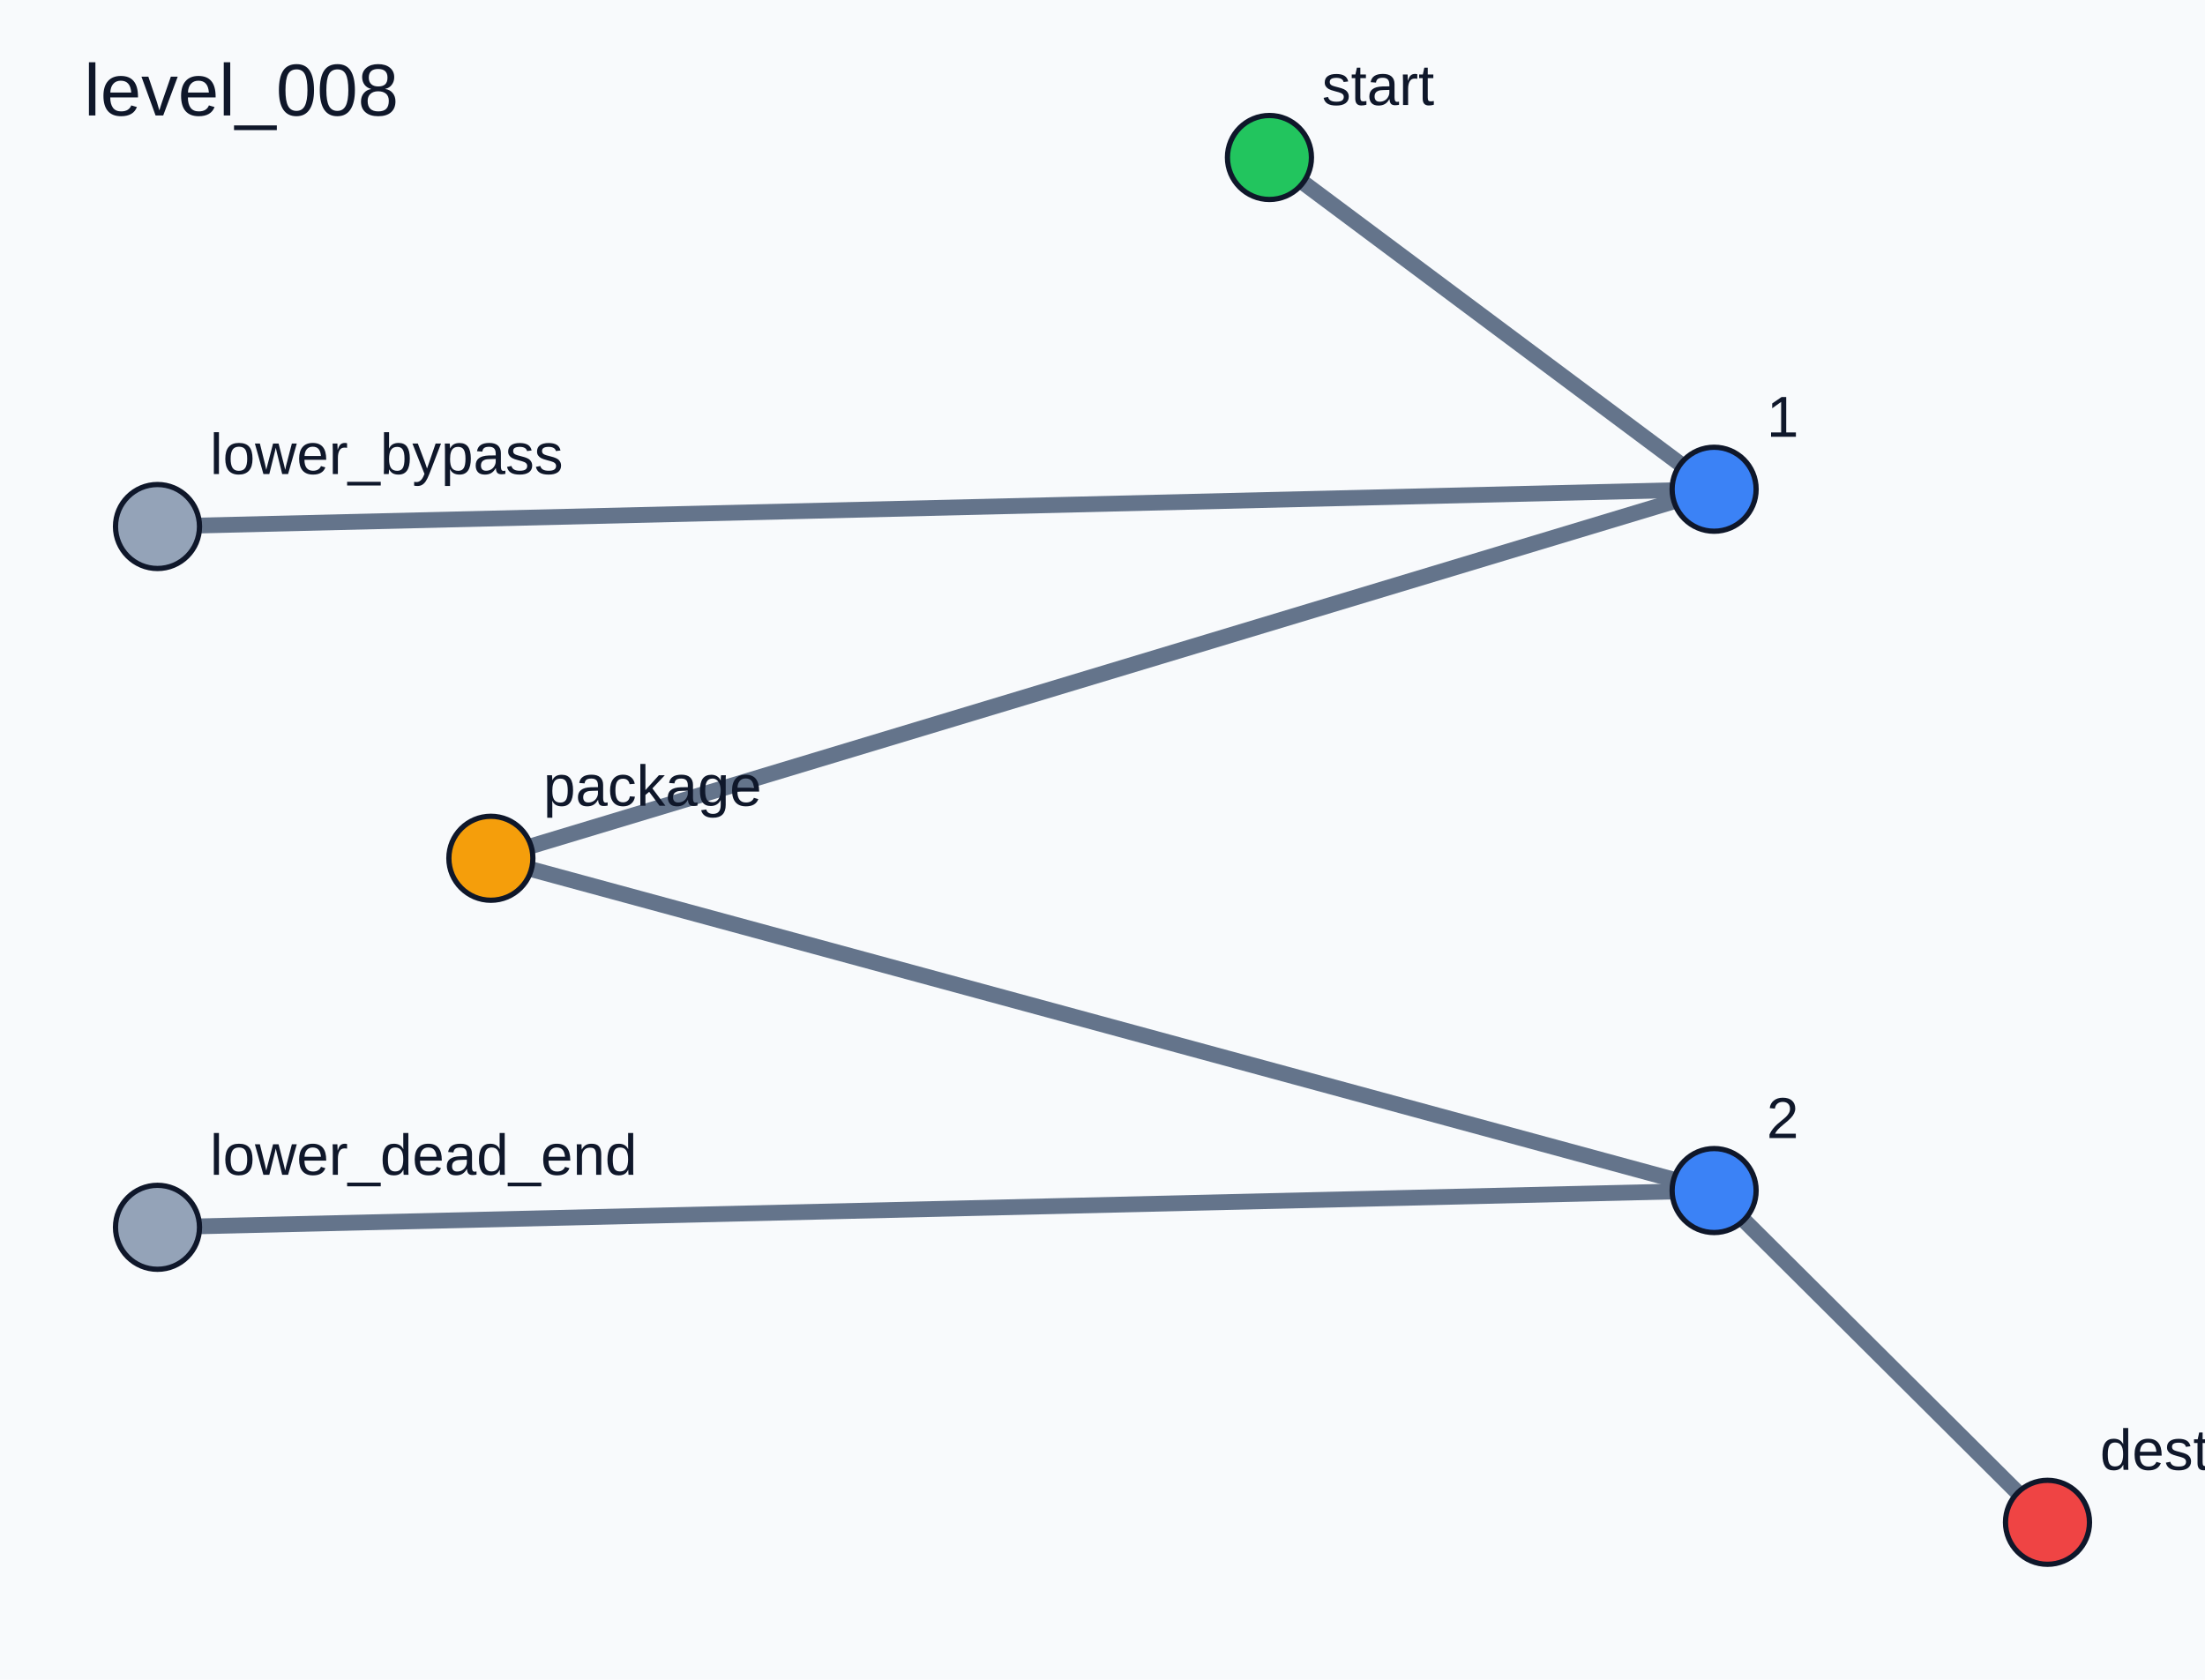
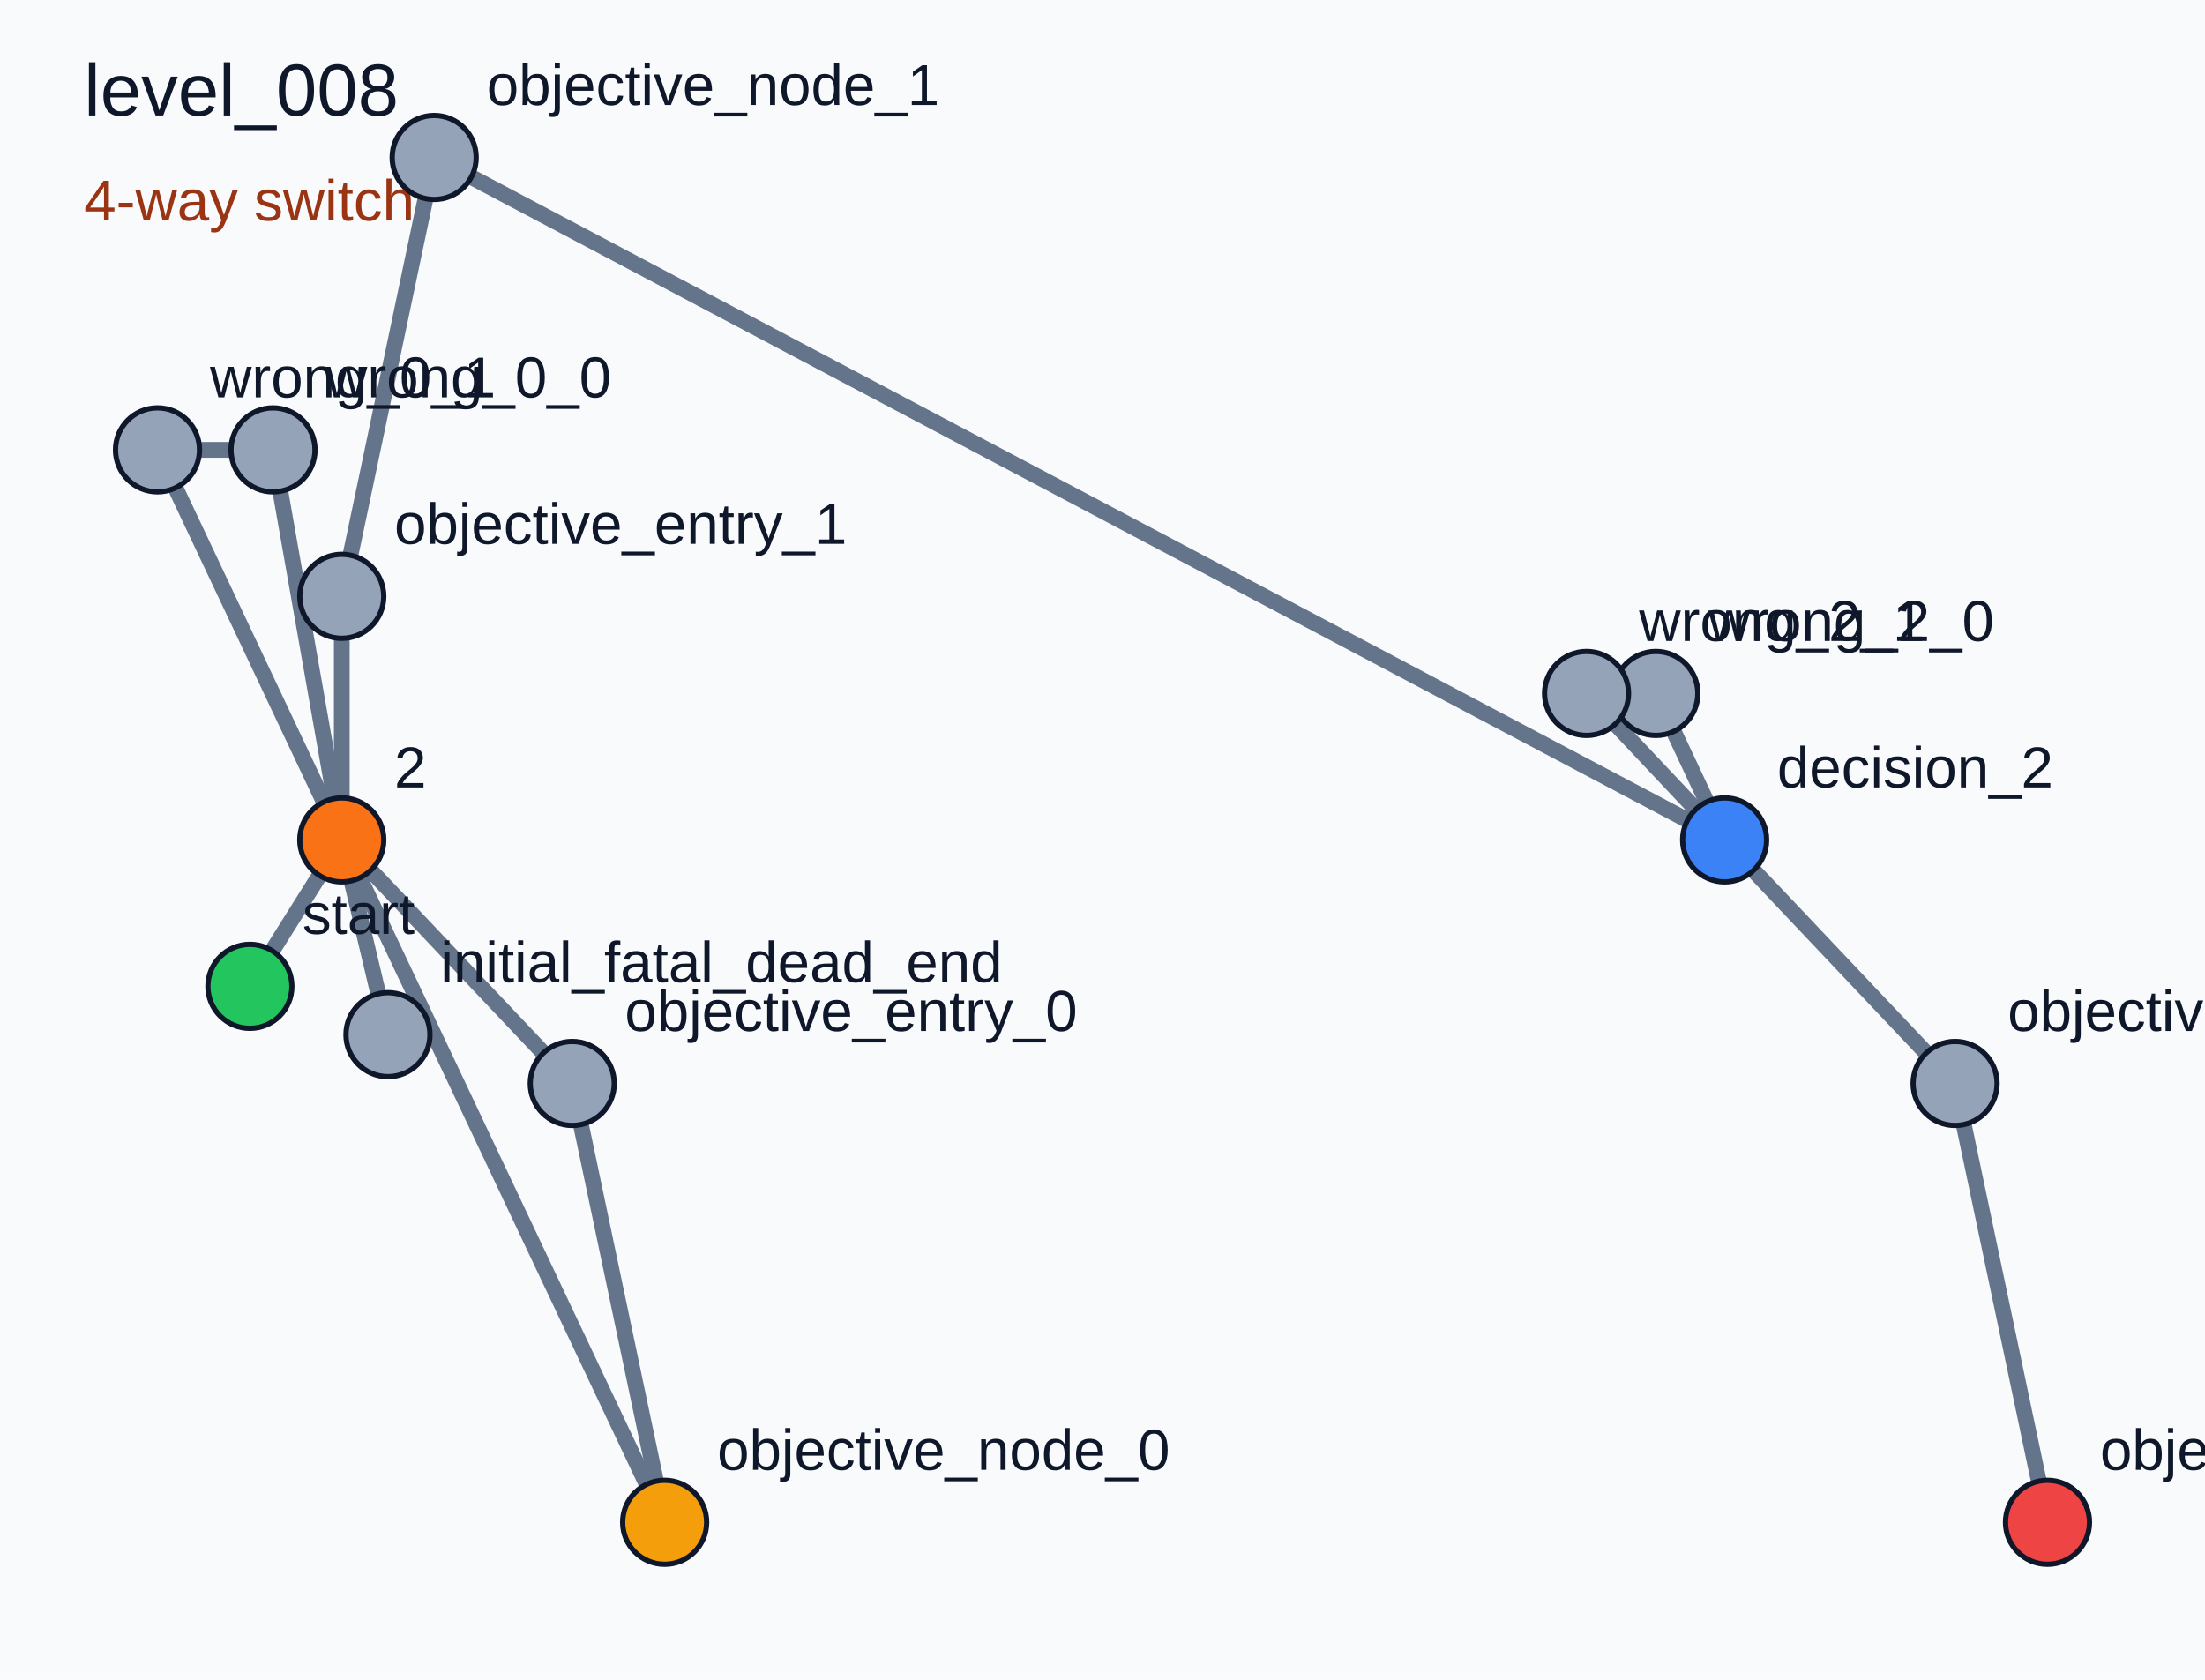
<svg xmlns="http://www.w3.org/2000/svg" width="420" height="320" viewBox="0 0 420 320">
  <rect width="100%" height="100%" fill="#f8fafc" />
  <text x="16" y="22" font-family="Arial" font-size="14" fill="#0f172a">level_008</text>
-   <line x1="241.8" y1="30.0" x2="326.5" y2="93.2" stroke="#64748b" stroke-width="3" />
-   <line x1="326.5" y1="93.2" x2="30.0" y2="100.3" stroke="#64748b" stroke-width="3" />
-   <line x1="326.5" y1="93.2" x2="93.5" y2="163.5" stroke="#64748b" stroke-width="3" />
-   <line x1="93.5" y1="163.5" x2="326.5" y2="226.8" stroke="#64748b" stroke-width="3" />
-   <line x1="326.5" y1="226.8" x2="30.0" y2="233.8" stroke="#64748b" stroke-width="3" />
-   <line x1="326.5" y1="226.8" x2="390.0" y2="290.0" stroke="#64748b" stroke-width="3" />
-   <circle cx="241.8" cy="30.0" r="8" fill="#22c55e" stroke="#0f172a" stroke-width="1" />
-   <text x="251.8" y="20.0" font-family="Arial" font-size="11" fill="#0f172a">start</text>
-   <circle cx="326.5" cy="93.2" r="8" fill="#3b82f6" stroke="#0f172a" stroke-width="1" />
-   <text x="336.5" y="83.2" font-family="Arial" font-size="11" fill="#0f172a">1</text>
-   <circle cx="30.0" cy="100.3" r="8" fill="#94a3b8" stroke="#0f172a" stroke-width="1" />
-   <text x="40.0" y="90.3" font-family="Arial" font-size="11" fill="#0f172a">lower_bypass</text>
-   <circle cx="93.5" cy="163.5" r="8" fill="#f59e0b" stroke="#0f172a" stroke-width="1" />
-   <text x="103.5" y="153.5" font-family="Arial" font-size="11" fill="#0f172a">package</text>
-   <circle cx="326.5" cy="226.8" r="8" fill="#3b82f6" stroke="#0f172a" stroke-width="1" />
-   <text x="336.5" y="216.8" font-family="Arial" font-size="11" fill="#0f172a">2</text>
-   <circle cx="30.0" cy="233.8" r="8" fill="#94a3b8" stroke="#0f172a" stroke-width="1" />
-   <text x="40.0" y="223.8" font-family="Arial" font-size="11" fill="#0f172a">lower_dead_end</text>
+   <text x="16" y="42" font-family="Arial" font-size="11" fill="#9a3412">4-way switch</text>
+   <line x1="47.6" y1="187.9" x2="65.1" y2="160.0" stroke="#64748b" stroke-width="3" />
+   <line x1="109.0" y1="206.4" x2="126.6" y2="290.0" stroke="#64748b" stroke-width="3" />
+   <line x1="65.1" y1="160.0" x2="73.9" y2="197.1" stroke="#64748b" stroke-width="3" />
+   <line x1="65.1" y1="160.0" x2="109.0" y2="206.4" stroke="#64748b" stroke-width="3" />
+   <line x1="126.6" y1="290.0" x2="65.1" y2="160.0" stroke="#64748b" stroke-width="3" />
+   <line x1="65.1" y1="113.6" x2="82.7" y2="30.0" stroke="#64748b" stroke-width="3" />
+   <line x1="65.1" y1="160.0" x2="65.1" y2="113.6" stroke="#64748b" stroke-width="3" />
+   <line x1="65.1" y1="160.0" x2="52.0" y2="85.7" stroke="#64748b" stroke-width="3" />
+   <line x1="52.0" y1="85.7" x2="30.0" y2="85.7" stroke="#64748b" stroke-width="3" />
+   <line x1="30.0" y1="85.7" x2="65.1" y2="160.0" stroke="#64748b" stroke-width="3" />
+   <line x1="82.7" y1="30.0" x2="328.5" y2="160.0" stroke="#64748b" stroke-width="3" />
+   <line x1="372.4" y1="206.4" x2="390.0" y2="290.0" stroke="#64748b" stroke-width="3" />
+   <line x1="328.5" y1="160.0" x2="372.4" y2="206.4" stroke="#64748b" stroke-width="3" />
+   <line x1="328.5" y1="160.0" x2="315.4" y2="132.1" stroke="#64748b" stroke-width="3" />
+   <line x1="315.4" y1="132.1" x2="302.2" y2="132.1" stroke="#64748b" stroke-width="3" />
+   <line x1="302.2" y1="132.1" x2="328.5" y2="160.0" stroke="#64748b" stroke-width="3" />
+   <circle cx="47.6" cy="187.9" r="8" fill="#22c55e" stroke="#0f172a" stroke-width="1" />
+   <text x="57.6" y="177.9" font-family="Arial" font-size="11" fill="#0f172a">start</text>
+   <circle cx="65.1" cy="160.0" r="8" fill="#f97316" stroke="#0f172a" stroke-width="1" />
+   <text x="75.1" y="150.0" font-family="Arial" font-size="11" fill="#0f172a">2</text>
+   <circle cx="328.5" cy="160.0" r="8" fill="#3b82f6" stroke="#0f172a" stroke-width="1" />
+   <text x="338.5" y="150.0" font-family="Arial" font-size="11" fill="#0f172a">decision_2</text>
+   <circle cx="126.6" cy="290.0" r="8" fill="#f59e0b" stroke="#0f172a" stroke-width="1" />
+   <text x="136.6" y="280.0" font-family="Arial" font-size="11" fill="#0f172a">objective_node_0</text>
+   <circle cx="109.0" cy="206.4" r="8" fill="#94a3b8" stroke="#0f172a" stroke-width="1" />
+   <text x="119.0" y="196.4" font-family="Arial" font-size="11" fill="#0f172a">objective_entry_0</text>
+   <circle cx="73.9" cy="197.1" r="8" fill="#94a3b8" stroke="#0f172a" stroke-width="1" />
+   <text x="83.9" y="187.1" font-family="Arial" font-size="11" fill="#0f172a">initial_fatal_dead_end</text>
+   <circle cx="82.7" cy="30.0" r="8" fill="#94a3b8" stroke="#0f172a" stroke-width="1" />
+   <text x="92.7" y="20.0" font-family="Arial" font-size="11" fill="#0f172a">objective_node_1</text>
+   <circle cx="65.1" cy="113.6" r="8" fill="#94a3b8" stroke="#0f172a" stroke-width="1" />
+   <text x="75.1" y="103.6" font-family="Arial" font-size="11" fill="#0f172a">objective_entry_1</text>
+   <circle cx="52.0" cy="85.7" r="8" fill="#94a3b8" stroke="#0f172a" stroke-width="1" />
+   <text x="62.0" y="75.7" font-family="Arial" font-size="11" fill="#0f172a">wrong_0_0</text>
+   <circle cx="30.0" cy="85.7" r="8" fill="#94a3b8" stroke="#0f172a" stroke-width="1" />
+   <text x="40.0" y="75.7" font-family="Arial" font-size="11" fill="#0f172a">wrong_0_1</text>
  <circle cx="390.0" cy="290.0" r="8" fill="#ef4444" stroke="#0f172a" stroke-width="1" />
-   <text x="400.0" y="280.0" font-family="Arial" font-size="11" fill="#0f172a">destination</text>
+   <text x="400.0" y="280.0" font-family="Arial" font-size="11" fill="#0f172a">objective_node_2</text>
+   <circle cx="372.4" cy="206.4" r="8" fill="#94a3b8" stroke="#0f172a" stroke-width="1" />
+   <text x="382.4" y="196.4" font-family="Arial" font-size="11" fill="#0f172a">objective_entry_2</text>
+   <circle cx="315.4" cy="132.1" r="8" fill="#94a3b8" stroke="#0f172a" stroke-width="1" />
+   <text x="325.4" y="122.1" font-family="Arial" font-size="11" fill="#0f172a">wrong_2_0</text>
+   <circle cx="302.2" cy="132.1" r="8" fill="#94a3b8" stroke="#0f172a" stroke-width="1" />
+   <text x="312.2" y="122.1" font-family="Arial" font-size="11" fill="#0f172a">wrong_2_1</text>
</svg>
